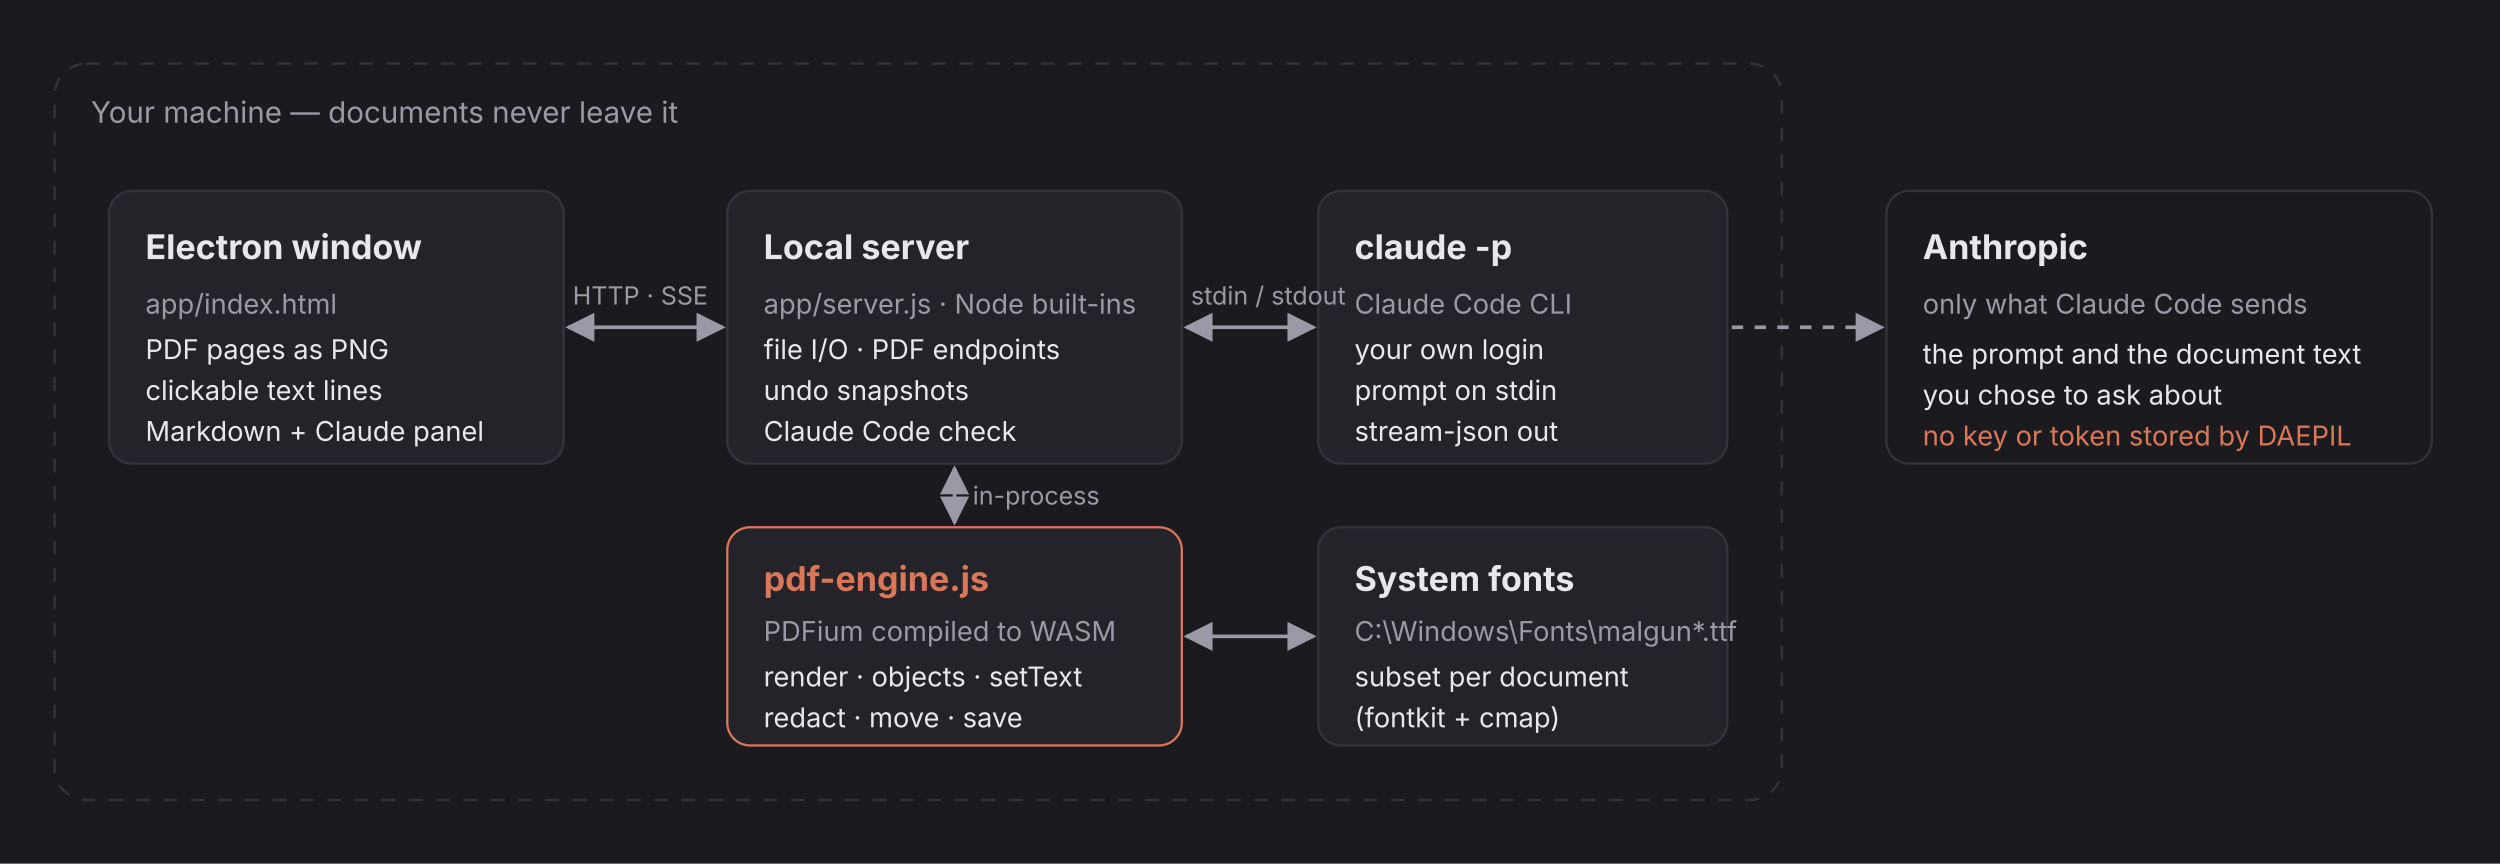
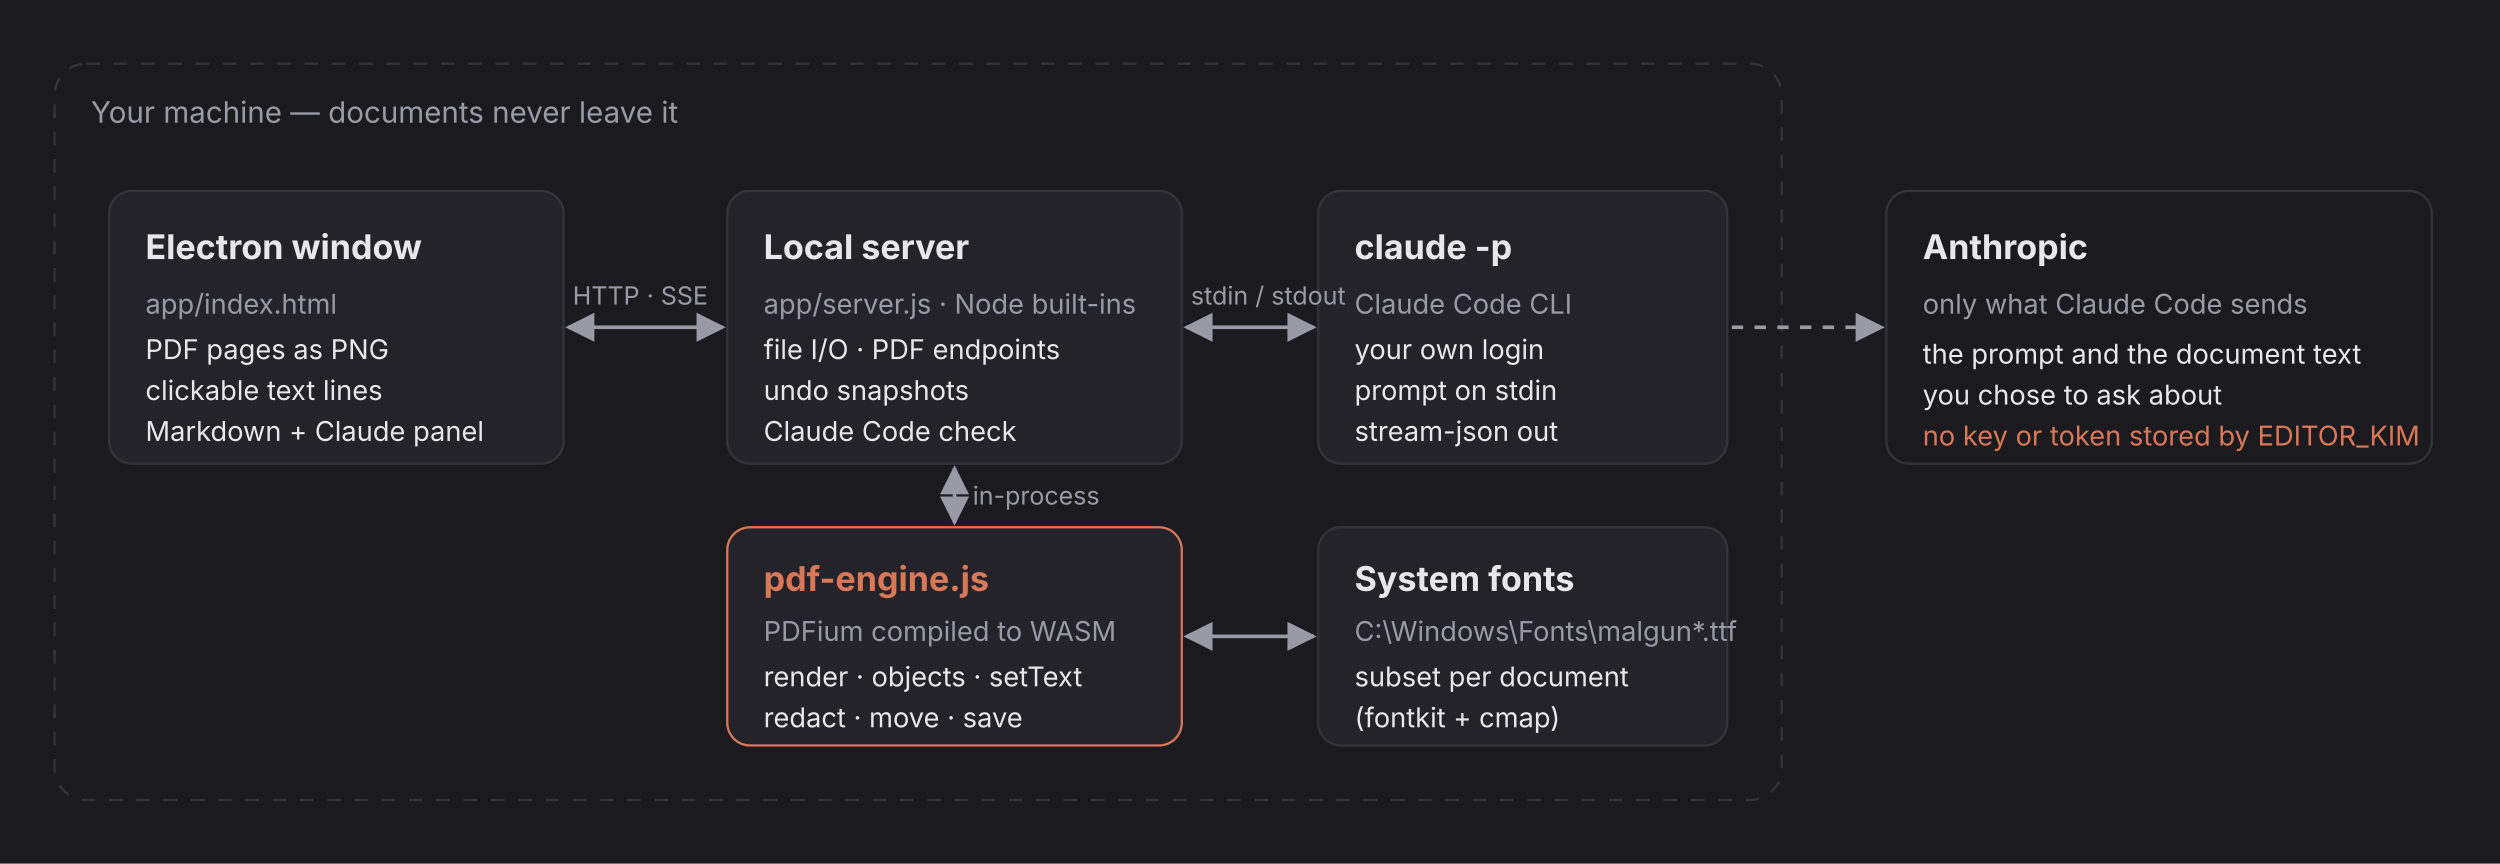
<svg xmlns="http://www.w3.org/2000/svg" width="1100" height="380" viewBox="0 0 1100 380" font-family="system-ui, -apple-system, 'Segoe UI', 'Malgun Gothic', sans-serif">
  <defs>
    <marker id="a" viewBox="0 0 10 10" refX="9" refY="5" markerWidth="8" markerHeight="8" orient="auto-start-reverse">
      <path d="M0 0 L10 5 L0 10 z" fill="#9a9aa6" />
    </marker>
  </defs>
  <rect width="1100" height="380" fill="#1b1b1f" />
  <rect x="24" y="28" width="760" height="324" rx="14" fill="none" stroke="#33333b" stroke-dasharray="6 6" />
  <text x="40" y="54" font-size="13" fill="#9a9aa6">Your machine — documents never leave it</text>
  <g transform="translate(48 84)">
    <rect width="200" height="120" rx="10" fill="#232329" stroke="#33333b" />
    <text x="16" y="30" font-size="15" font-weight="700" fill="#e8e8ec">Electron window</text>
    <text x="16" y="54" font-size="12" fill="#9a9aa6">app/index.html</text>
    <text x="16" y="74" font-size="12" fill="#e8e8ec">PDF pages as PNG</text>
    <text x="16" y="92" font-size="12" fill="#e8e8ec">clickable text lines</text>
    <text x="16" y="110" font-size="12" fill="#e8e8ec">Markdown + Claude panel</text>
  </g>
  <g transform="translate(320 84)">
    <rect width="200" height="120" rx="10" fill="#232329" stroke="#33333b" />
    <text x="16" y="30" font-size="15" font-weight="700" fill="#e8e8ec">Local server</text>
    <text x="16" y="54" font-size="12" fill="#9a9aa6">app/server.js · Node built-ins</text>
    <text x="16" y="74" font-size="12" fill="#e8e8ec">file I/O · PDF endpoints</text>
    <text x="16" y="92" font-size="12" fill="#e8e8ec">undo snapshots</text>
    <text x="16" y="110" font-size="12" fill="#e8e8ec">Claude Code check</text>
  </g>
  <g transform="translate(320 232)">
    <rect width="200" height="96" rx="10" fill="#232329" stroke="#d97757" />
    <text x="16" y="28" font-size="15" font-weight="700" fill="#d97757">pdf-engine.js</text>
    <text x="16" y="50" font-size="12" fill="#9a9aa6">PDFium compiled to WASM</text>
    <text x="16" y="70" font-size="12" fill="#e8e8ec">render · objects · setText</text>
    <text x="16" y="88" font-size="12" fill="#e8e8ec">redact · move · save</text>
  </g>
  <g transform="translate(580 84)">
    <rect width="180" height="120" rx="10" fill="#232329" stroke="#33333b" />
    <text x="16" y="30" font-size="15" font-weight="700" fill="#e8e8ec">claude -p</text>
    <text x="16" y="54" font-size="12" fill="#9a9aa6">Claude Code CLI</text>
    <text x="16" y="74" font-size="12" fill="#e8e8ec">your own login</text>
    <text x="16" y="92" font-size="12" fill="#e8e8ec">prompt on stdin</text>
    <text x="16" y="110" font-size="12" fill="#e8e8ec">stream-json out</text>
  </g>
  <g transform="translate(580 232)">
    <rect width="180" height="96" rx="10" fill="#232329" stroke="#33333b" />
    <text x="16" y="28" font-size="15" font-weight="700" fill="#e8e8ec">System fonts</text>
    <text x="16" y="50" font-size="12" fill="#9a9aa6">C:\Windows\Fonts\malgun*.ttf</text>
    <text x="16" y="70" font-size="12" fill="#e8e8ec">subset per document</text>
    <text x="16" y="88" font-size="12" fill="#e8e8ec">(fontkit + cmap)</text>
  </g>
  <g stroke="#9a9aa6" stroke-width="1.6" fill="none" marker-end="url(#a)" marker-start="url(#a)">
    <line x1="250" y1="144" x2="318" y2="144" />
    <line x1="420" y1="206" x2="420" y2="230" />
    <line x1="522" y1="144" x2="578" y2="144" />
    <line x1="522" y1="280" x2="578" y2="280" />
  </g>
  <g font-size="11" fill="#9a9aa6">
    <text x="252" y="134">HTTP · SSE</text>
    <text x="428" y="222">in-process</text>
    <text x="524" y="134">stdin / stdout</text>
  </g>
  <g transform="translate(830 84)">
    <rect width="240" height="120" rx="10" fill="#1b1b1f" stroke="#33333b" />
    <text x="16" y="30" font-size="15" font-weight="700" fill="#e8e8ec">Anthropic</text>
    <text x="16" y="54" font-size="12" fill="#9a9aa6">only what Claude Code sends</text>
    <text x="16" y="76" font-size="12" fill="#e8e8ec">the prompt and the document text</text>
    <text x="16" y="94" font-size="12" fill="#e8e8ec">you chose to ask about</text>
-     <text x="16" y="112" font-size="12" fill="#d97757">no key or token stored by DAEPIL</text>
+     <text x="16" y="112" font-size="12" fill="#d97757">no key or token stored by EDITOR_KIM</text>
  </g>
  <line x1="762" y1="144" x2="828" y2="144" stroke="#9a9aa6" stroke-width="1.6" stroke-dasharray="5 5" marker-end="url(#a)" />
</svg>
